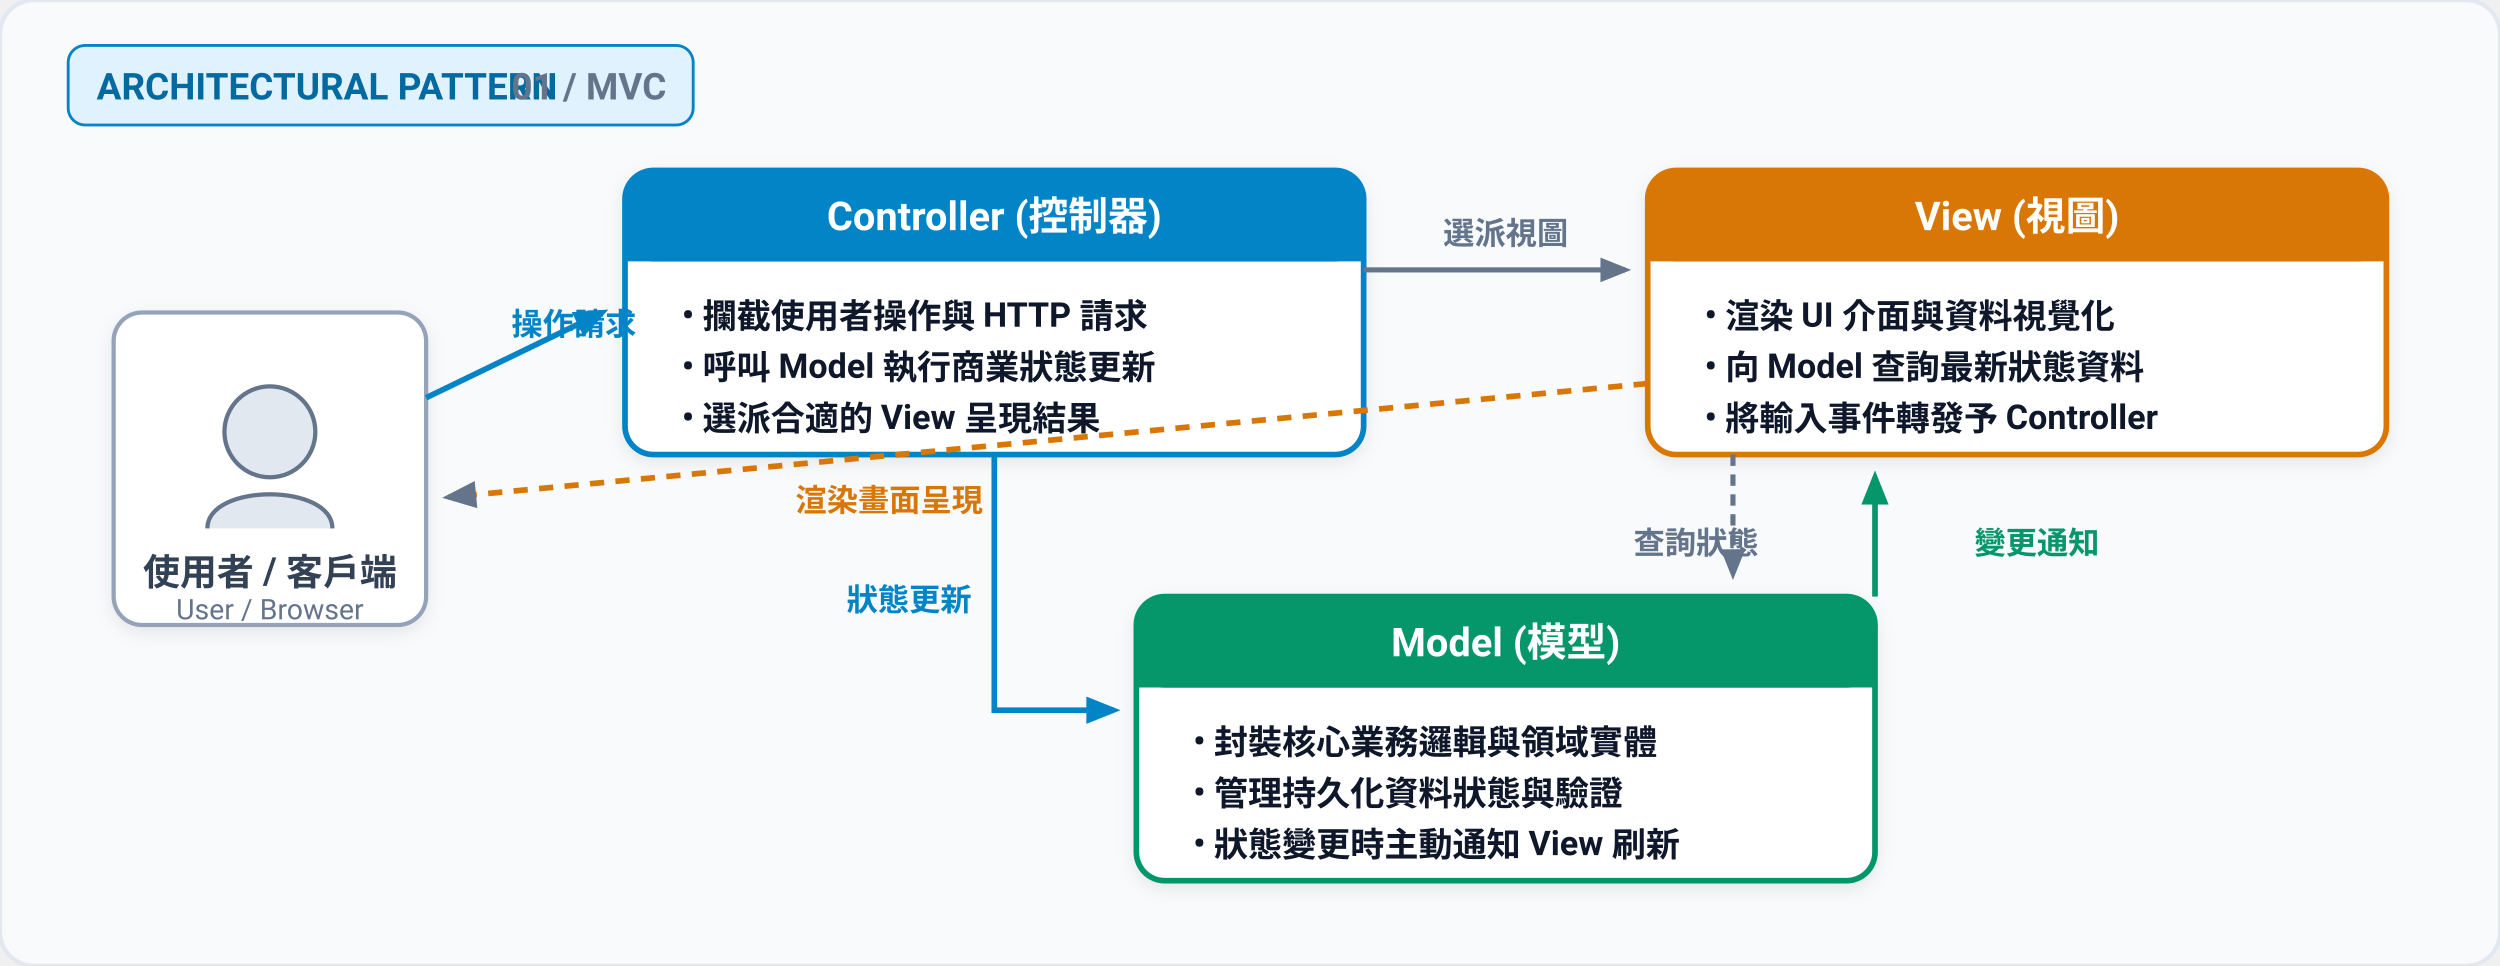
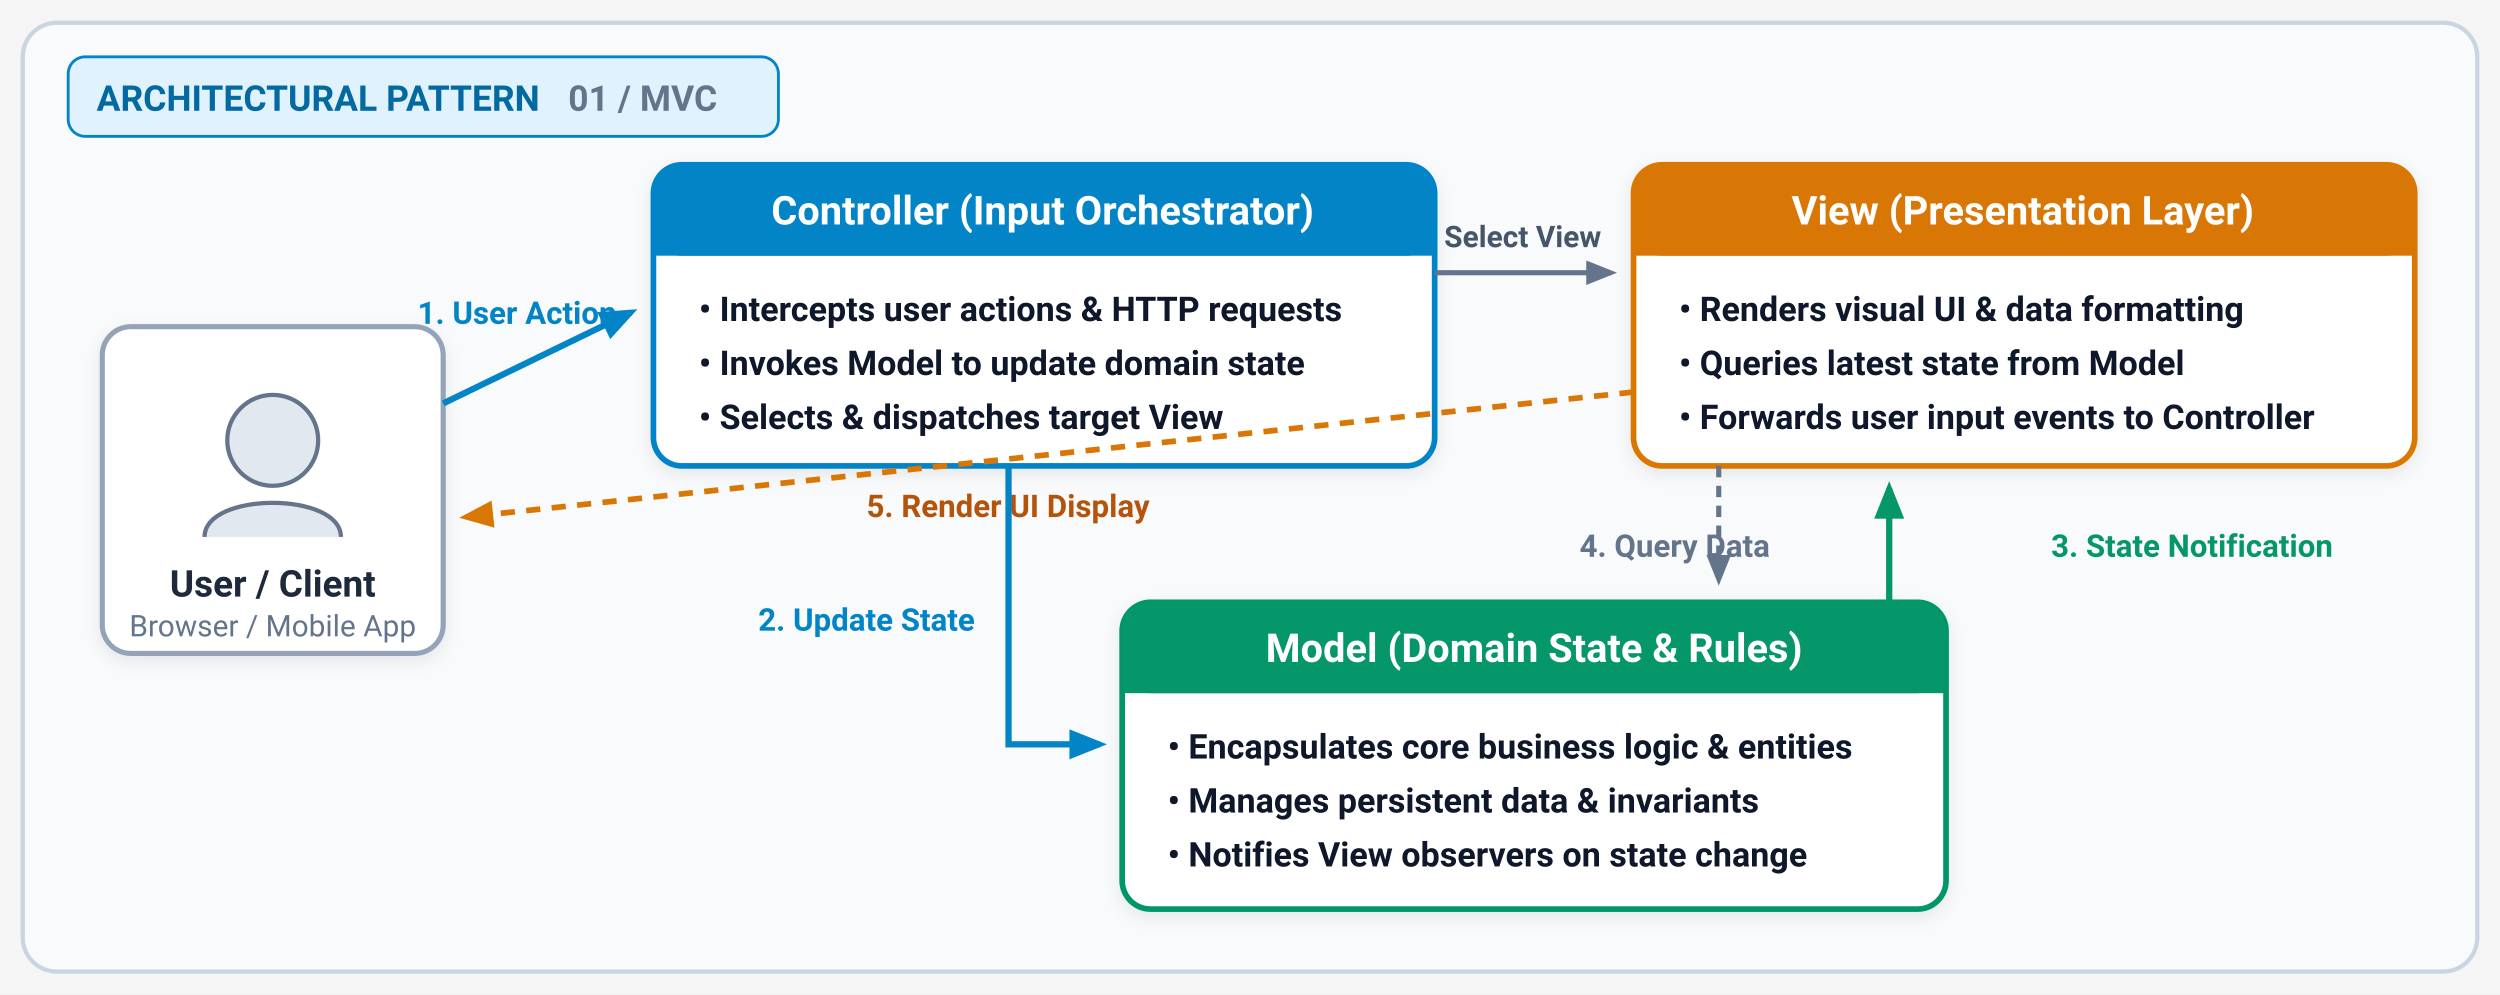
- <svg xmlns="http://www.w3.org/2000/svg" viewBox="0 0 880 340" width="100%" height="100%">
+ <svg xmlns="http://www.w3.org/2000/svg" viewBox="0 0 880 350" width="100%" height="100%">
  <defs>
    <filter id="shadow" x="-5%" y="-5%" width="110%" height="115%" filterUnits="userSpaceOnUse">
      <feDropShadow dx="0" dy="2" stdDeviation="3" flood-color="#0f172a" flood-opacity="0.08" />
    </filter>
    <marker id="arrow" viewBox="0 0 10 10" refX="8" refY="5" markerWidth="6" markerHeight="6" orient="auto-start-reverse">
      <path d="M 0 1 L 10 5 L 0 9 z" fill="#0284c7" />
    </marker>
    <marker id="arrow-green" viewBox="0 0 10 10" refX="8" refY="5" markerWidth="6" markerHeight="6" orient="auto-start-reverse">
      <path d="M 0 1 L 10 5 L 0 9 z" fill="#059669" />
    </marker>
+     <marker id="arrow-amber" viewBox="0 0 10 10" refX="8" refY="5" markerWidth="6" markerHeight="6" orient="auto-start-reverse">
+       <path d="M 0 1 L 10 5 L 0 9 z" fill="#d97706" />
+     </marker>
    <marker id="arrow-gray" viewBox="0 0 10 10" refX="8" refY="5" markerWidth="6" markerHeight="6" orient="auto-start-reverse">
      <path d="M 0 1 L 10 5 L 0 9 z" fill="#64748b" />
    </marker>
  </defs>
-   <rect width="880" height="340" fill="#f8fafc" rx="12" stroke="#e2e8f0" stroke-width="1.5" />
-   <rect x="24" y="16" width="220" height="28" rx="6" fill="#e0f2fe" stroke="#0284c7" stroke-width="1" />
-   <text x="34" y="35" font-family="-apple-system, BlinkMacSystemFont, 'Segoe UI', Roboto, sans-serif" font-size="13" font-weight="700" fill="#0369a1">ARCHITECTURAL PATTERN</text>
-   <text x="180" y="35" font-family="-apple-system, BlinkMacSystemFont, 'Segoe UI', Roboto, sans-serif" font-size="13" font-weight="600" fill="#64748b">01 / MVC</text>
-   <g transform="translate(40, 110)">
-     <rect width="110" height="110" rx="10" fill="#ffffff" stroke="#94a3b8" stroke-width="1.5" filter="url(#shadow)" />
-     <circle cx="55" cy="42" r="16" fill="#e2e8f0" stroke="#64748b" stroke-width="1.5" />
-     <path d="M 33 76 C 33 60, 77 60, 77 76" fill="#e2e8f0" stroke="#64748b" stroke-width="1.5" />
-     <text x="55" y="96" font-family="-apple-system, BlinkMacSystemFont, 'Segoe UI', Roboto, sans-serif" font-size="13" font-weight="700" fill="#334155" text-anchor="middle">使用者 / 客戶端</text>
-     <text x="55" y="108" font-family="-apple-system, BlinkMacSystemFont, 'Segoe UI', Roboto, sans-serif" font-size="10" fill="#64748b" text-anchor="middle">User / Browser</text>
+   <rect width="880" height="350" fill="#f5f5f5" />
+   <rect x="8" y="8" width="864" height="334" fill="#f8fafc" rx="12" stroke="#cbd5e1" stroke-width="1.5" />
+   <rect x="24" y="20" width="250" height="28" rx="6" fill="#e0f2fe" stroke="#0284c7" stroke-width="1" />
+   <text x="34" y="39" font-family="-apple-system, BlinkMacSystemFont, 'Segoe UI', Roboto, sans-serif" font-size="12.5" font-weight="700" fill="#0369a1">ARCHITECTURAL PATTERN</text>
+   <text x="200" y="39" font-family="-apple-system, BlinkMacSystemFont, 'Segoe UI', Roboto, sans-serif" font-size="12.5" font-weight="700" fill="#64748b">01 / MVC</text>
+   <g transform="translate(36, 115)">
+     <rect width="120" height="115" rx="10" fill="#ffffff" stroke="#94a3b8" stroke-width="1.8" filter="url(#shadow)" />
+     <circle cx="60" cy="40" r="16" fill="#e2e8f0" stroke="#64748b" stroke-width="1.5" />
+     <path d="M 36 74 C 36 58, 84 58, 84 74" fill="#e2e8f0" stroke="#64748b" stroke-width="1.5" />
+     <text x="60" y="95" font-family="-apple-system, BlinkMacSystemFont, 'Segoe UI', Roboto, sans-serif" font-size="13" font-weight="700" fill="#1e293b" text-anchor="middle">User / Client</text>
+     <text x="60" y="109" font-family="-apple-system, BlinkMacSystemFont, 'Segoe UI', Roboto, sans-serif" font-size="10.5" fill="#64748b" text-anchor="middle">Browser / Mobile App</text>
  </g>
-   <g transform="translate(220, 60)">
-     <rect width="260" height="100" rx="10" fill="#ffffff" stroke="#0284c7" stroke-width="2" filter="url(#shadow)" />
-     <rect x="0" y="0" width="260" height="32" rx="10" fill="#0284c7" />
-     <rect x="0" y="22" width="260" height="10" fill="#0284c7" />
-     <text x="130" y="21" font-family="-apple-system, BlinkMacSystemFont, 'Segoe UI', Roboto, sans-serif" font-size="14" font-weight="700" fill="#ffffff" text-anchor="middle">Controller (控制器)</text>
-     <text x="20" y="55" font-family="-apple-system, BlinkMacSystemFont, 'Segoe UI', Roboto, sans-serif" font-size="12" font-weight="600" fill="#0f172a">• 攔截使用者操作與 HTTP 請求</text>
-     <text x="20" y="73" font-family="-apple-system, BlinkMacSystemFont, 'Segoe UI', Roboto, sans-serif" font-size="12" font-weight="600" fill="#0f172a">• 呼叫 Model 執行商業狀態更新</text>
-     <text x="20" y="91" font-family="-apple-system, BlinkMacSystemFont, 'Segoe UI', Roboto, sans-serif" font-size="12" font-weight="600" fill="#0f172a">• 選派合適的 View 呈現結果</text>
+   <g transform="translate(230, 58)">
+     <rect width="275" height="106" rx="10" fill="#ffffff" stroke="#0284c7" stroke-width="2" filter="url(#shadow)" />
+     <rect x="0" y="0" width="275" height="32" rx="10" fill="#0284c7" />
+     <rect x="0" y="22" width="275" height="10" fill="#0284c7" />
+     <text x="137" y="21" font-family="-apple-system, BlinkMacSystemFont, 'Segoe UI', Roboto, sans-serif" font-size="14" font-weight="700" fill="#ffffff" text-anchor="middle">Controller (Input Orchestrator)</text>
+     <text x="16" y="55" font-family="-apple-system, BlinkMacSystemFont, 'Segoe UI', Roboto, sans-serif" font-size="12" font-weight="600" fill="#0f172a">• Intercepts user actions &amp; HTTP requests</text>
+     <text x="16" y="74" font-family="-apple-system, BlinkMacSystemFont, 'Segoe UI', Roboto, sans-serif" font-size="12" font-weight="600" fill="#0f172a">• Invokes Model to update domain state</text>
+     <text x="16" y="93" font-family="-apple-system, BlinkMacSystemFont, 'Segoe UI', Roboto, sans-serif" font-size="12" font-weight="600" fill="#0f172a">• Selects &amp; dispatches target View</text>
  </g>
-   <g transform="translate(580, 60)">
-     <rect width="260" height="100" rx="10" fill="#ffffff" stroke="#d97706" stroke-width="2" filter="url(#shadow)" />
-     <rect x="0" y="0" width="260" height="32" rx="10" fill="#d97706" />
-     <rect x="0" y="22" width="260" height="10" fill="#d97706" />
-     <text x="130" y="21" font-family="-apple-system, BlinkMacSystemFont, 'Segoe UI', Roboto, sans-serif" font-size="14" font-weight="700" fill="#ffffff" text-anchor="middle">View (視圖)</text>
-     <text x="20" y="55" font-family="-apple-system, BlinkMacSystemFont, 'Segoe UI', Roboto, sans-serif" font-size="12" font-weight="600" fill="#0f172a">• 渲染 UI 介面與資料視覺化</text>
-     <text x="20" y="73" font-family="-apple-system, BlinkMacSystemFont, 'Segoe UI', Roboto, sans-serif" font-size="12" font-weight="600" fill="#0f172a">• 向 Model 查詢最新狀態資料</text>
-     <text x="20" y="91" font-family="-apple-system, BlinkMacSystemFont, 'Segoe UI', Roboto, sans-serif" font-size="12" font-weight="600" fill="#0f172a">• 將輸入事件轉發予 Controller</text>
+   <g transform="translate(575, 58)">
+     <rect width="275" height="106" rx="10" fill="#ffffff" stroke="#d97706" stroke-width="2" filter="url(#shadow)" />
+     <rect x="0" y="0" width="275" height="32" rx="10" fill="#d97706" />
+     <rect x="0" y="22" width="275" height="10" fill="#d97706" />
+     <text x="137" y="21" font-family="-apple-system, BlinkMacSystemFont, 'Segoe UI', Roboto, sans-serif" font-size="14" font-weight="700" fill="#ffffff" text-anchor="middle">View (Presentation Layer)</text>
+     <text x="16" y="55" font-family="-apple-system, BlinkMacSystemFont, 'Segoe UI', Roboto, sans-serif" font-size="12" font-weight="600" fill="#0f172a">• Renders visual UI &amp; data formatting</text>
+     <text x="16" y="74" font-family="-apple-system, BlinkMacSystemFont, 'Segoe UI', Roboto, sans-serif" font-size="12" font-weight="600" fill="#0f172a">• Queries latest state from Model</text>
+     <text x="16" y="93" font-family="-apple-system, BlinkMacSystemFont, 'Segoe UI', Roboto, sans-serif" font-size="12" font-weight="600" fill="#0f172a">• Forwards user input events to Controller</text>
  </g>
-   <g transform="translate(400, 210)">
-     <rect width="260" height="100" rx="10" fill="#ffffff" stroke="#059669" stroke-width="2" filter="url(#shadow)" />
-     <rect x="0" y="0" width="260" height="32" rx="10" fill="#059669" />
-     <rect x="0" y="22" width="260" height="10" fill="#059669" />
-     <text x="130" y="21" font-family="-apple-system, BlinkMacSystemFont, 'Segoe UI', Roboto, sans-serif" font-size="14" font-weight="700" fill="#ffffff" text-anchor="middle">Model (模型)</text>
-     <text x="20" y="55" font-family="-apple-system, BlinkMacSystemFont, 'Segoe UI', Roboto, sans-serif" font-size="12" font-weight="600" fill="#0f172a">• 封裝核心業務邏輯與領域實體</text>
-     <text x="20" y="73" font-family="-apple-system, BlinkMacSystemFont, 'Segoe UI', Roboto, sans-serif" font-size="12" font-weight="600" fill="#0f172a">• 管理持久化資料狀態與驗證</text>
-     <text x="20" y="91" font-family="-apple-system, BlinkMacSystemFont, 'Segoe UI', Roboto, sans-serif" font-size="12" font-weight="600" fill="#0f172a">• 狀態變更時主動通知 View 刷新</text>
+   <g transform="translate(395, 212)">
+     <rect width="290" height="108" rx="10" fill="#ffffff" stroke="#059669" stroke-width="2" filter="url(#shadow)" />
+     <rect x="0" y="0" width="290" height="32" rx="10" fill="#059669" />
+     <rect x="0" y="22" width="290" height="10" fill="#059669" />
+     <text x="145" y="21" font-family="-apple-system, BlinkMacSystemFont, 'Segoe UI', Roboto, sans-serif" font-size="14" font-weight="700" fill="#ffffff" text-anchor="middle">Model (Domain State &amp; Rules)</text>
+     <text x="16" y="55" font-family="-apple-system, BlinkMacSystemFont, 'Segoe UI', Roboto, sans-serif" font-size="12" font-weight="600" fill="#0f172a">• Encapsulates core business logic &amp; entities</text>
+     <text x="16" y="74" font-family="-apple-system, BlinkMacSystemFont, 'Segoe UI', Roboto, sans-serif" font-size="12" font-weight="600" fill="#0f172a">• Manages persistent data &amp; invariants</text>
+     <text x="16" y="93" font-family="-apple-system, BlinkMacSystemFont, 'Segoe UI', Roboto, sans-serif" font-size="12" font-weight="600" fill="#0f172a">• Notifies View observers on state change</text>
  </g>
-   <path d="M 150 140 L 212 110" fill="none" stroke="#0284c7" stroke-width="2" marker-end="url(#arrow)" />
-   <text x="180" y="118" font-family="-apple-system, BlinkMacSystemFont, 'Segoe UI', Roboto, sans-serif" font-size="11" font-weight="700" fill="#0284c7">操作請求</text>
-   <path d="M 580 135 L 158 175" fill="none" stroke="#d97706" stroke-width="2" stroke-dasharray="5,4" marker-end="url(#arrow-gray)" />
-   <text x="280" y="180" font-family="-apple-system, BlinkMacSystemFont, 'Segoe UI', Roboto, sans-serif" font-size="11" font-weight="700" fill="#d97706">渲染畫面呈現</text>
-   <path d="M 480 95 L 572 95" fill="none" stroke="#64748b" stroke-width="1.8" marker-end="url(#arrow-gray)" />
-   <text x="530" y="86" font-family="-apple-system, BlinkMacSystemFont, 'Segoe UI', Roboto, sans-serif" font-size="11" font-weight="700" fill="#64748b" text-anchor="middle">選派視圖</text>
-   <path d="M 350 160 L 350 250 L 392 250" fill="none" stroke="#0284c7" stroke-width="2" marker-end="url(#arrow)" />
-   <text x="320" y="215" font-family="-apple-system, BlinkMacSystemFont, 'Segoe UI', Roboto, sans-serif" font-size="11" font-weight="700" fill="#0284c7" text-anchor="middle">狀態更新</text>
-   <path d="M 660 210 L 660 168" fill="none" stroke="#059669" stroke-width="2" marker-end="url(#arrow-green)" />
-   <text x="695" y="195" font-family="-apple-system, BlinkMacSystemFont, 'Segoe UI', Roboto, sans-serif" font-size="11" font-weight="700" fill="#059669">變更通知</text>
-   <path d="M 610 160 L 610 202" fill="none" stroke="#64748b" stroke-width="1.8" stroke-dasharray="4,3" marker-end="url(#arrow-gray)" />
-   <text x="575" y="195" font-family="-apple-system, BlinkMacSystemFont, 'Segoe UI', Roboto, sans-serif" font-size="11" font-weight="700" fill="#64748b">查詢狀態</text>
+   <path d="M 156 142 L 222 110" fill="none" stroke="#0284c7" stroke-width="2.2" marker-end="url(#arrow)" />
+   <text x="182" y="114" font-family="-apple-system, BlinkMacSystemFont, 'Segoe UI', Roboto, sans-serif" font-size="11" font-weight="700" fill="#0284c7" text-anchor="middle">1. User Action</text>
+   <path d="M 575 138 L 164 182" fill="none" stroke="#d97706" stroke-width="2" stroke-dasharray="5,4" marker-end="url(#arrow-amber)" />
+   <text x="305" y="182" font-family="-apple-system, BlinkMacSystemFont, 'Segoe UI', Roboto, sans-serif" font-size="11" font-weight="700" fill="#b45309">5. Render UI Display</text>
+   <path d="M 505 96 L 567 96" fill="none" stroke="#64748b" stroke-width="1.8" marker-end="url(#arrow-gray)" />
+   <text x="536" y="87" font-family="-apple-system, BlinkMacSystemFont, 'Segoe UI', Roboto, sans-serif" font-size="10.5" font-weight="700" fill="#475569" text-anchor="middle">Select View</text>
+   <path d="M 355 164 L 355 262 L 387 262" fill="none" stroke="#0284c7" stroke-width="2.2" marker-end="url(#arrow)" />
+   <text x="305" y="222" font-family="-apple-system, BlinkMacSystemFont, 'Segoe UI', Roboto, sans-serif" font-size="11" font-weight="700" fill="#0284c7" text-anchor="middle">2. Update State</text>
+   <path d="M 665 212 L 665 172" fill="none" stroke="#059669" stroke-width="2.2" marker-end="url(#arrow-green)" />
+   <text x="722" y="196" font-family="-apple-system, BlinkMacSystemFont, 'Segoe UI', Roboto, sans-serif" font-size="11" font-weight="700" fill="#059669">3. State Notification</text>
+   <path d="M 605 164 L 605 204" fill="none" stroke="#64748b" stroke-width="1.8" stroke-dasharray="4,3" marker-end="url(#arrow-gray)" />
+   <text x="556" y="196" font-family="-apple-system, BlinkMacSystemFont, 'Segoe UI', Roboto, sans-serif" font-size="11" font-weight="700" fill="#64748b">4. Query Data</text>
</svg>
